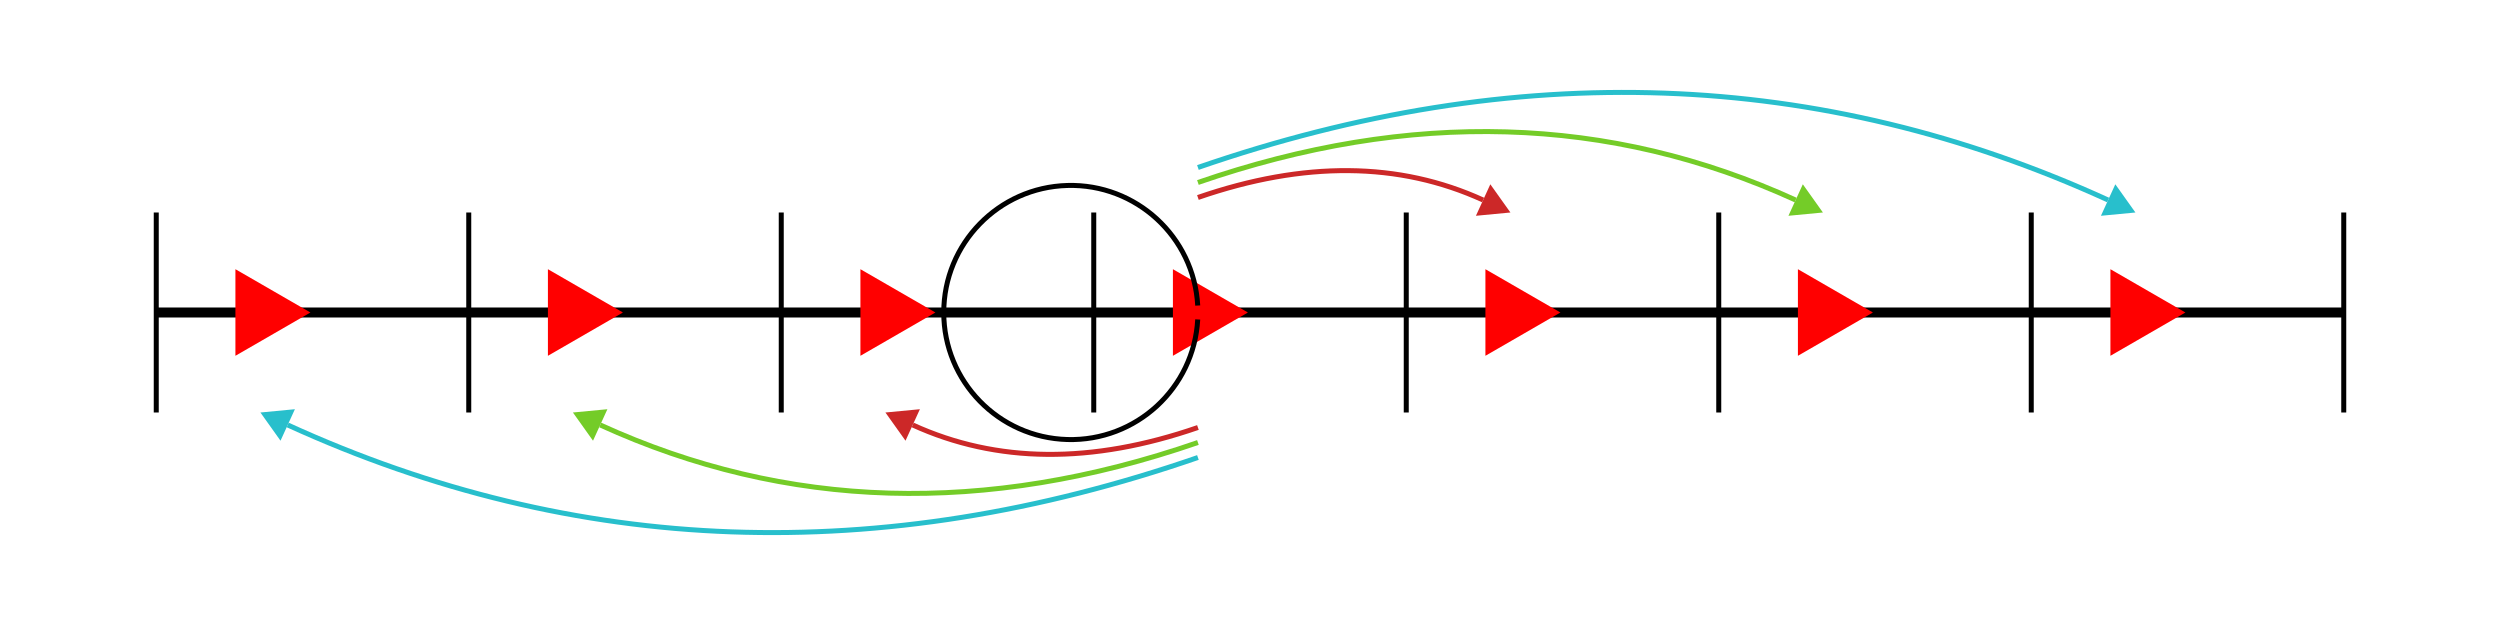
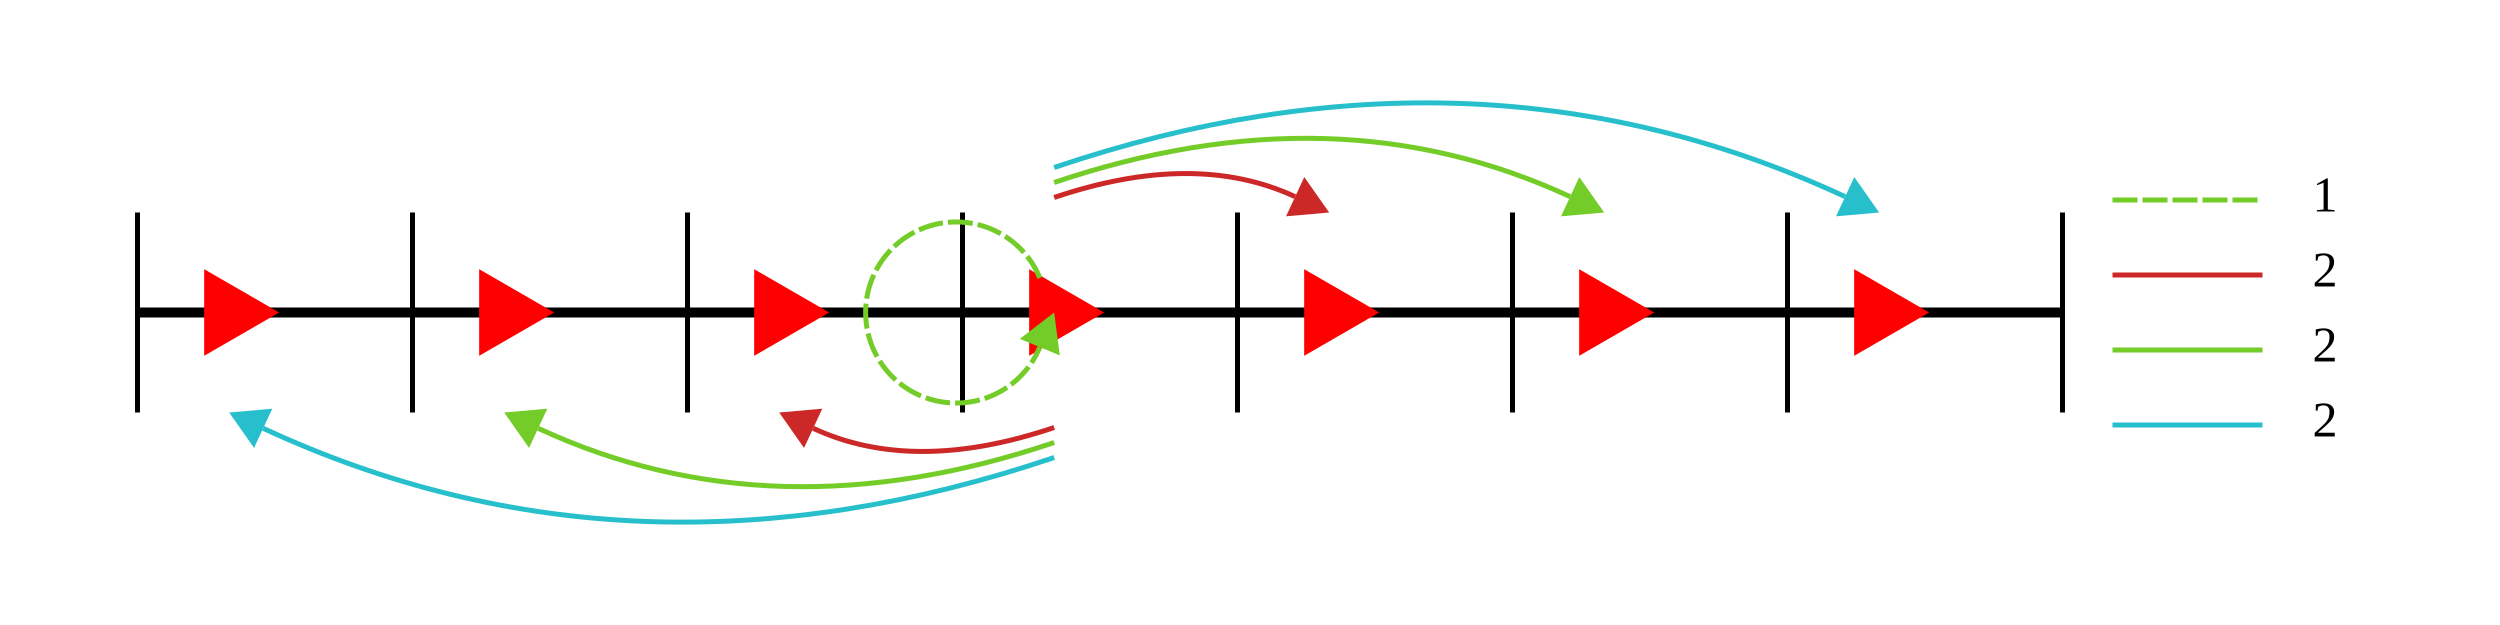
<svg xmlns="http://www.w3.org/2000/svg" width="500" height="125.0" viewBox="0 0 500 125.0">
  <defs>
</defs>
-   <path d="M31.25,62.5 L468.75,62.5" stroke="black" stroke-width="2" />
-   <path d="M31.25,82.5 L31.25,42.5" stroke="black" stroke-width="1.0" />
-   <path d="M93.75,82.5 L93.75,42.5" stroke="black" stroke-width="1.0" />
-   <path d="M156.25,82.5 L156.25,42.5" stroke="black" stroke-width="1.0" />
-   <path d="M218.75,82.5 L218.75,42.5" stroke="black" stroke-width="1.0" />
-   <path d="M281.25,82.5 L281.25,42.5" stroke="black" stroke-width="1.0" />
-   <path d="M343.75,82.5 L343.75,42.5" stroke="black" stroke-width="1.0" />
-   <path d="M406.25,82.5 L406.25,42.5" stroke="black" stroke-width="1.0" />
-   <path d="M468.75,82.5 L468.75,42.5" stroke="black" stroke-width="1.0" />
-   <path d="M62.083,62.5 L47.083,71.16 L47.083,53.84" fill="red" />
-   <path d="M124.583,62.5 L109.583,71.16 L109.583,53.84" fill="red" />
-   <path d="M187.083,62.5 L172.083,71.16 L172.083,53.84" fill="red" />
-   <path d="M249.583,62.5 L234.583,71.16 L234.583,53.84" fill="red" />
-   <path d="M312.083,62.5 L297.083,71.16 L297.083,53.84" fill="red" />
-   <path d="M374.583,62.5 L359.583,71.16 L359.583,53.84" fill="red" />
-   <path d="M437.083,62.5 L422.083,71.16 L422.083,53.84" fill="red" />
+   <path d="M27.5,62.5 L412.5,62.5" stroke="black" stroke-width="2" />
+   <path d="M27.5,82.5 L27.5,42.5" stroke="black" stroke-width="1.0" />
+   <path d="M82.5,82.5 L82.5,42.5" stroke="black" stroke-width="1.0" />
+   <path d="M137.5,82.5 L137.5,42.5" stroke="black" stroke-width="1.0" />
+   <path d="M192.5,82.5 L192.5,42.5" stroke="black" stroke-width="1.0" />
+   <path d="M247.5,82.5 L247.5,42.5" stroke="black" stroke-width="1.0" />
+   <path d="M302.5,82.5 L302.5,42.5" stroke="black" stroke-width="1.0" />
+   <path d="M357.5,82.5 L357.5,42.5" stroke="black" stroke-width="1.0" />
+   <path d="M412.5,82.5 L412.5,42.5" stroke="black" stroke-width="1.0" />
+   <path d="M55.833,62.5 L40.833,71.16 L40.833,53.84" fill="red" />
+   <path d="M110.833,62.5 L95.833,71.16 L95.833,53.84" fill="red" />
+   <path d="M165.833,62.5 L150.833,71.16 L150.833,53.84" fill="red" />
+   <path d="M220.833,62.5 L205.833,71.16 L205.833,53.84" fill="red" />
+   <path d="M275.833,62.5 L260.833,71.16 L260.833,53.84" fill="red" />
+   <path d="M330.833,62.5 L315.833,71.16 L315.833,53.84" fill="red" />
+   <path d="M385.833,62.5 L370.833,71.16 L370.833,53.84" fill="red" />
  <g>
-     <path d="M239.583,91.5 Q144.033,124.5,57.541,84.993" fill="none" stroke="#28bfcc" stroke-width="1.0" stroke-dasharray="none" />
-     <path d="M52.083,82.5 L58.98,81.842 L56.102,88.144" fill="#28bfcc" />
+     <path d="M210.833,91.5 Q126.533,120.0,52.635,85.661" fill="none" stroke="#28bfcc" stroke-width="1.0" stroke-dasharray="none" />
+     <path d="M45.833,82.5 L54.46,81.734 L50.81,89.587" fill="#28bfcc" />
  </g>
  <g>
-     <path d="M239.583,88.5 Q175.883,110.5,120.041,84.993" fill="none" stroke="#74cc28" stroke-width="1.0" stroke-dasharray="none" />
-     <path d="M114.583,82.5 L121.48,81.842 L118.602,88.144" fill="#74cc28" />
+     <path d="M210.833,88.5 Q154.633,107.5,107.635,85.661" fill="none" stroke="#74cc28" stroke-width="1.0" stroke-dasharray="none" />
+     <path d="M100.833,82.5 L109.46,81.734 L105.81,89.587" fill="#74cc28" />
  </g>
  <g>
-     <path d="M239.583,85.5 Q207.733,96.5,182.541,84.993" fill="none" stroke="#cc2828" stroke-width="1.0" stroke-dasharray="none" />
-     <path d="M177.083,82.5 L183.98,81.842 L181.102,88.144" fill="#cc2828" />
+     <path d="M210.833,85.5 Q182.733,95.0,162.635,85.661" fill="none" stroke="#cc2828" stroke-width="1.0" stroke-dasharray="none" />
+     <path d="M155.833,82.5 L164.46,81.734 L160.81,89.587" fill="#cc2828" />
  </g>
  <g>
-     <path d="M239.583,39.5 Q271.433,28.5,296.626,40.007" fill="none" stroke="#cc2828" stroke-width="1.0" stroke-dasharray="none" />
-     <path d="M302.083,42.5 L295.186,43.158 L298.065,36.856" fill="#cc2828" />
+     <path d="M210.833,39.5 Q238.933,30,259.032,39.339" fill="none" stroke="#cc2828" stroke-width="1.0" stroke-dasharray="none" />
+     <path d="M265.833,42.5 L257.207,43.266 L260.857,35.413" fill="#cc2828" />
  </g>
  <g>
-     <path d="M239.583,36.5 Q303.283,14.5,359.126,40.007" fill="none" stroke="#74cc28" stroke-width="1.0" stroke-dasharray="none" />
-     <path d="M364.583,42.5 L357.686,43.158 L360.565,36.856" fill="#74cc28" />
+     <path d="M210.833,36.5 Q267.033,17.5,314.032,39.339" fill="none" stroke="#74cc28" stroke-width="1.0" stroke-dasharray="none" />
+     <path d="M320.833,42.5 L312.207,43.266 L315.857,35.413" fill="#74cc28" />
  </g>
  <g>
-     <path d="M239.583,33.5 Q335.133,0.5,421.626,40.007" fill="none" stroke="#28bfcc" stroke-width="1.0" stroke-dasharray="none" />
-     <path d="M427.083,42.5 L420.186,43.158 L423.065,36.856" fill="#28bfcc" />
+     <path d="M210.833,33.5 Q295.133,5,369.032,39.339" fill="none" stroke="#28bfcc" stroke-width="1.0" stroke-dasharray="none" />
+     <path d="M375.833,42.5 L367.207,43.266 L370.857,35.413" fill="#28bfcc" />
  </g>
  <g>
-     <path d="M239.545,63.893 A25.416,25.416,0,1,1,239.545,61.107" fill="none" stroke="black" stroke-width="1.0" stroke-dasharray="none" />
+     <path d="M207.963,55.571 A18.107,18.107,0,1,0,207.963,69.429" fill="none" stroke="#74cc28" stroke-width="1.0" stroke-dasharray="5 1" />
+     <path d="M210.833,62.5 L211.964,71.086 L203.963,67.772" fill="#74cc28" />
+   </g>
+   <g>
+     <path d="M422.5,40.0 L452.5,40.0" fill="none" stroke="#74cc28" stroke-width="1.0" stroke-dasharray="5 1" />
+     <text x="462.5" y="40.0" font-size="10" fill="black" dominant-baseline="middle">1</text>
+     <path d="M422.5,55.0 L452.5,55.0" fill="none" stroke="#cc2828" stroke-width="1.0" stroke-dasharray="none" />
+     <text x="462.5" y="55.0" font-size="10" fill="black" dominant-baseline="middle">2</text>
+     <path d="M422.5,70.0 L452.5,70.0" fill="none" stroke="#74cc28" stroke-width="1.0" stroke-dasharray="none" />
+     <text x="462.5" y="70.0" font-size="10" fill="black" dominant-baseline="middle">2</text>
+     <path d="M422.5,85.0 L452.5,85.0" fill="none" stroke="#28bfcc" stroke-width="1.0" stroke-dasharray="none" />
+     <text x="462.5" y="85.0" font-size="10" fill="black" dominant-baseline="middle">2</text>
  </g>
</svg>
